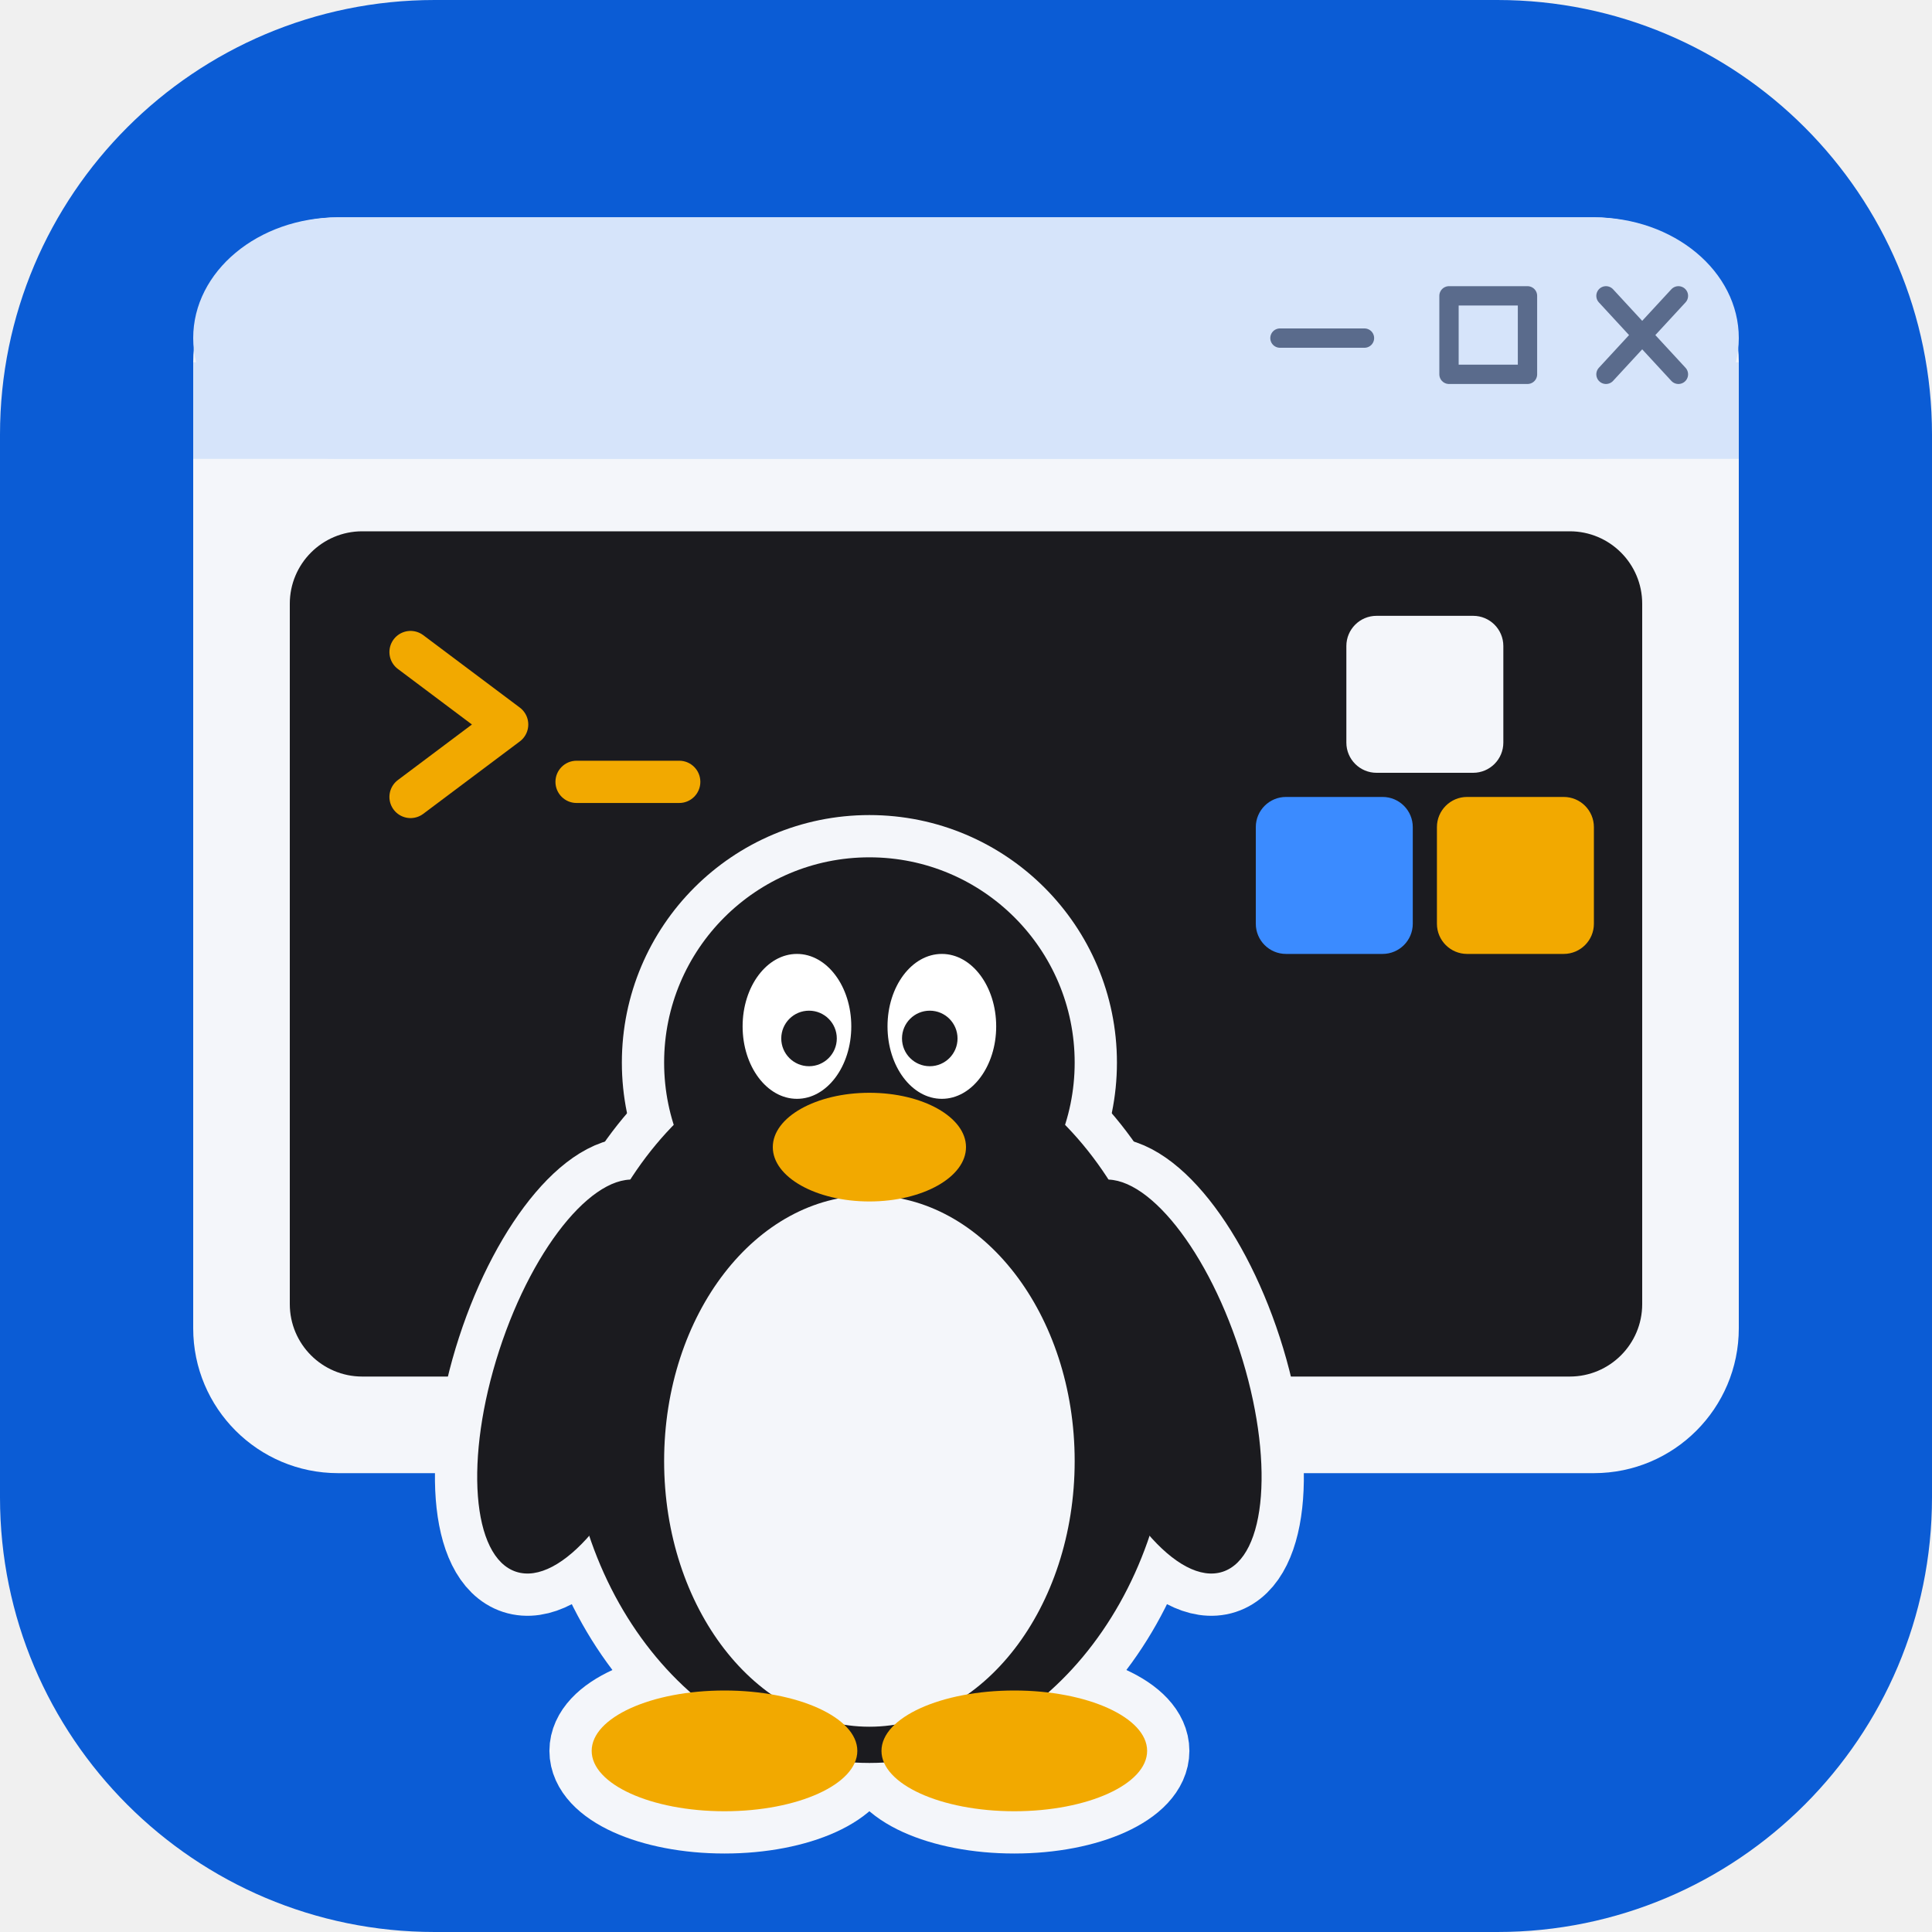
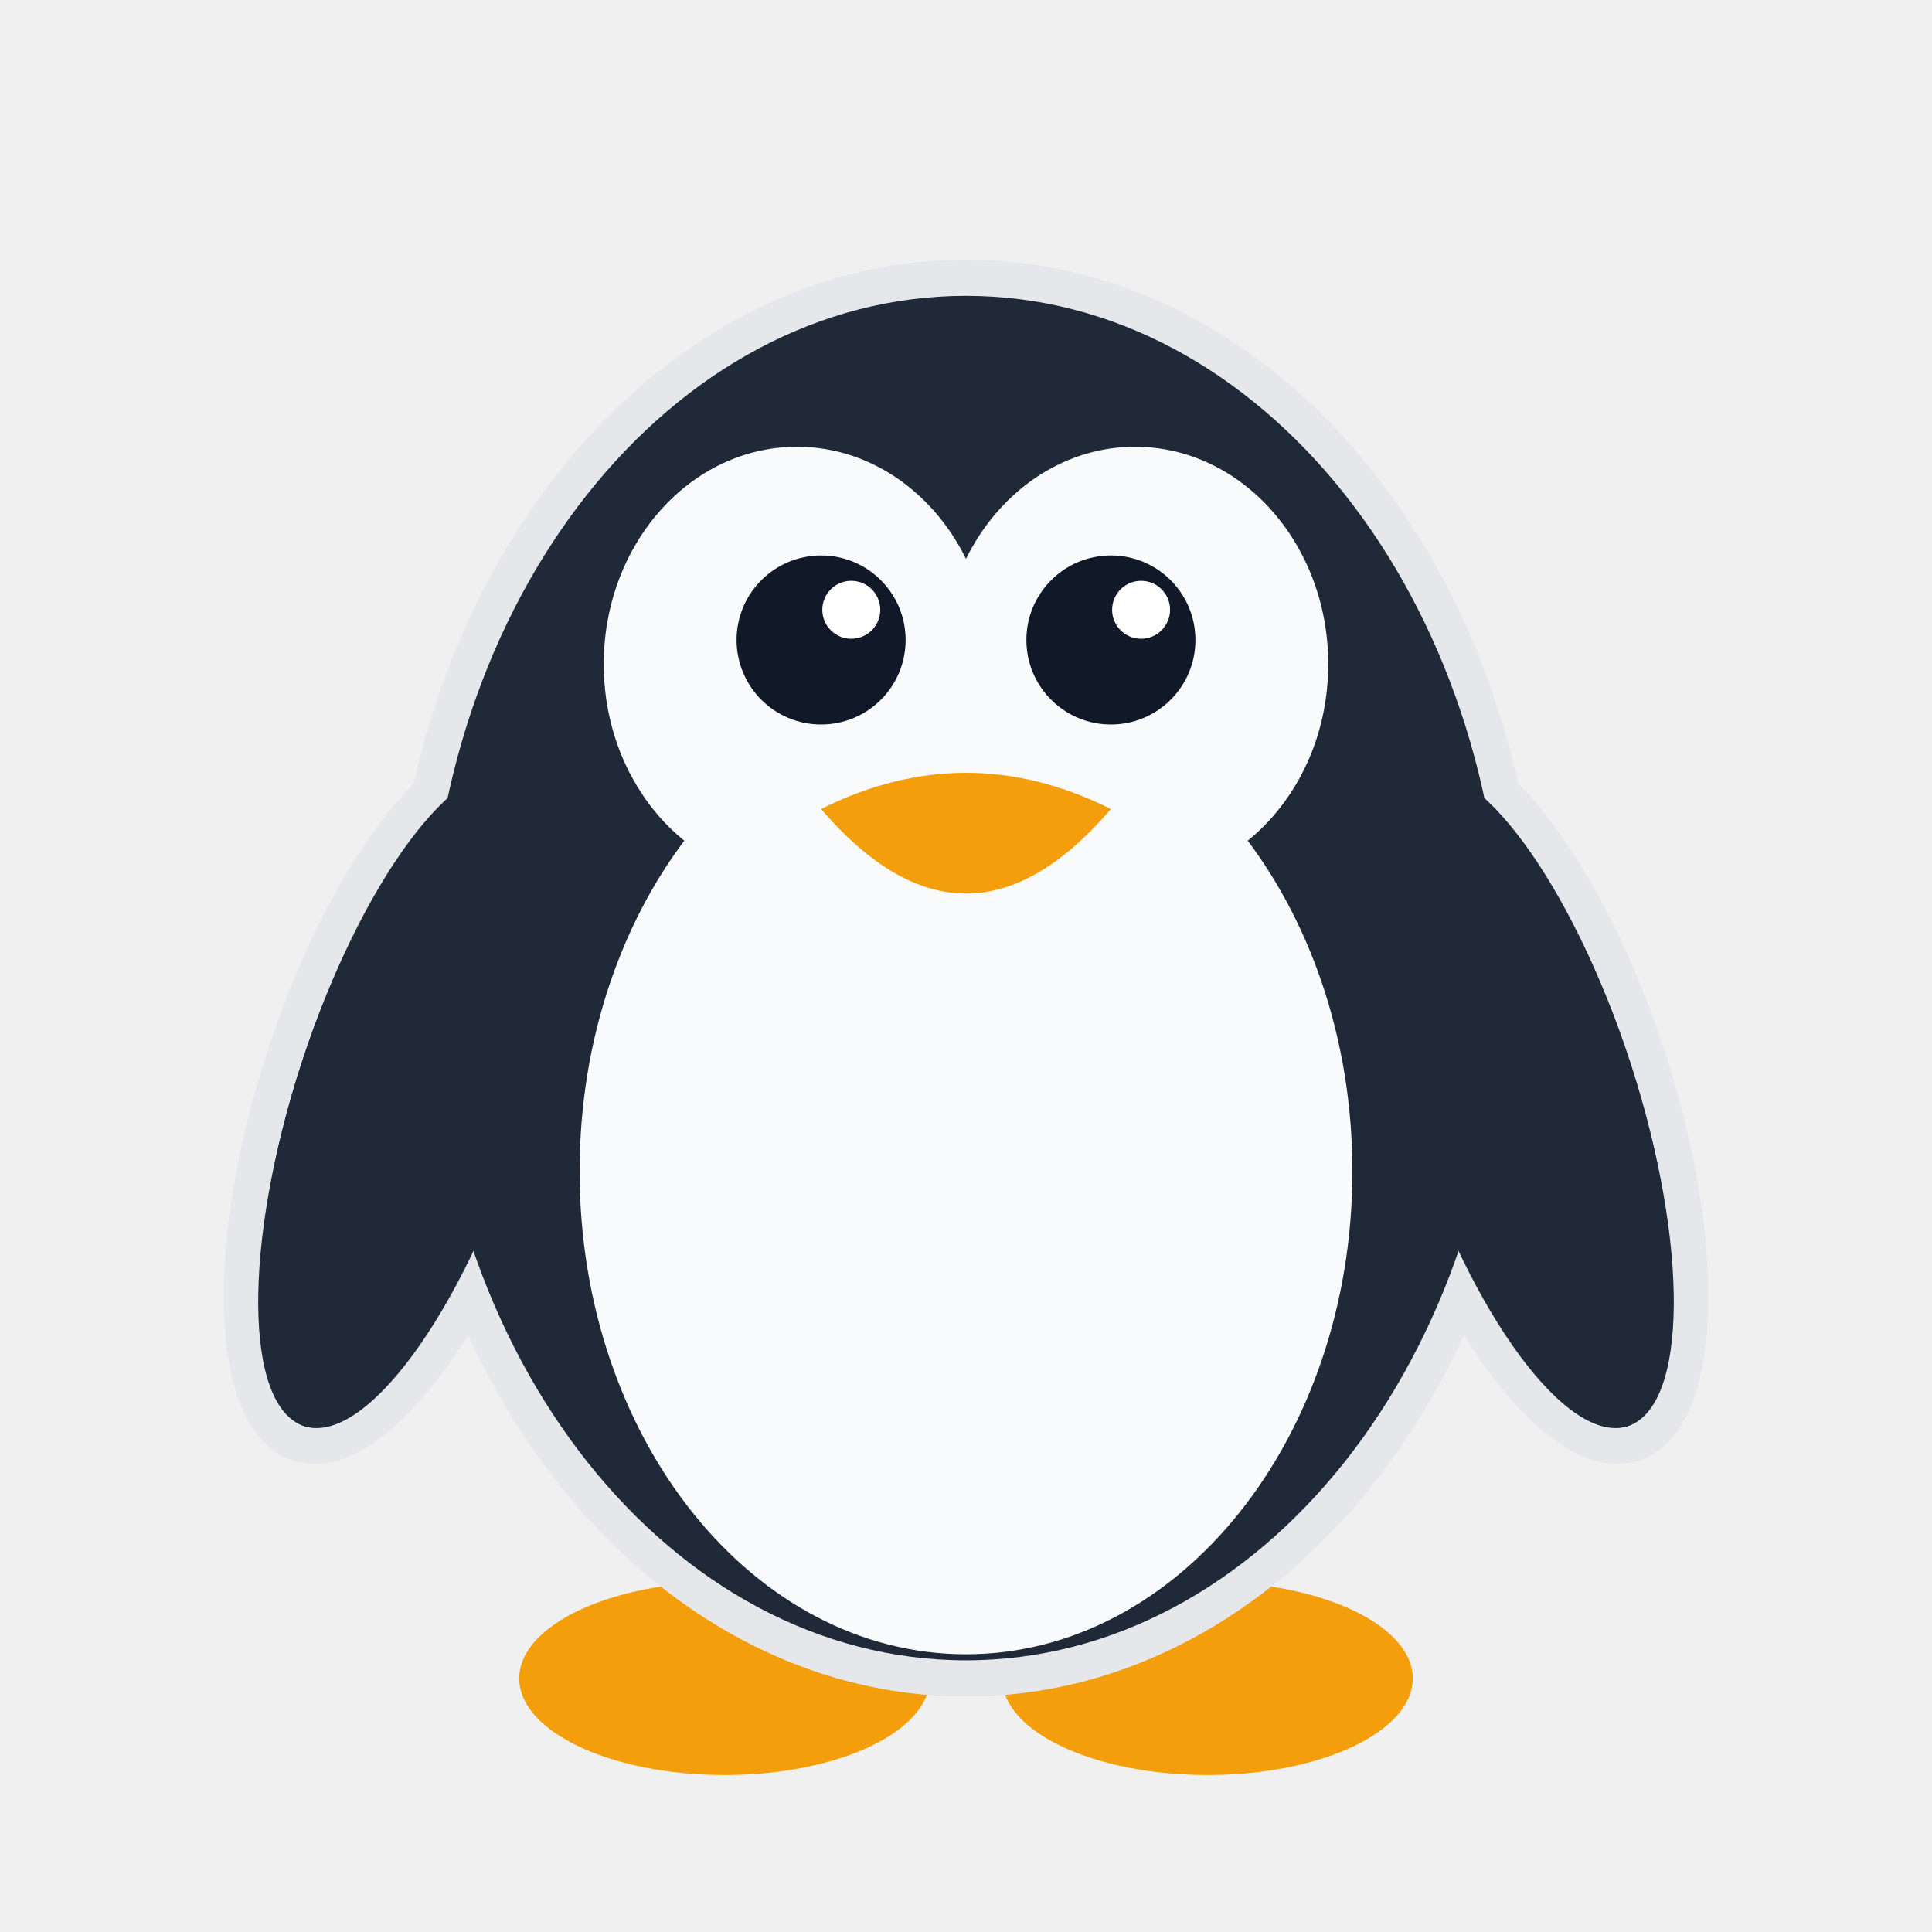
<svg xmlns="http://www.w3.org/2000/svg" width="1024" height="1024" viewBox="0 0 160 160">
-   <rect x="0" y="0" width="160" height="160" rx="36" fill="#0B5CD5" />
-   <rect x="16" y="18" width="128" height="104" rx="12" fill="#F4F6FA" />
-   <rect x="16" y="18" width="128" height="20" rx="12" fill="#D6E4FA" />
-   <rect x="16" y="30" width="128" height="8" fill="#D6E4FA" />
-   <path d="M106 28 H113 M120 24.5 H126.5 V31 H120 Z M133 24.5 L139 31 M139 24.5 L133 31" fill="none" stroke="#5A6B8C" stroke-width="1.6" stroke-linecap="round" stroke-linejoin="round" />
-   <rect x="24" y="44" width="112" height="70" rx="6" fill="#1B1B1F" />
-   <path d="M34 54 L42 60 L34 66" fill="none" stroke="#F2A900" stroke-width="3.5" stroke-linecap="round" stroke-linejoin="round" />
-   <rect x="46" y="63" width="12" height="3.5" rx="1.75" fill="#F2A900" />
-   <rect x="104" y="66" width="13" height="13" rx="2.5" fill="#3B8BFF" />
-   <rect x="119" y="66" width="13" height="13" rx="2.5" fill="#F2A900" />
-   <rect x="111.5" y="51" width="13" height="13" rx="2.5" fill="#F4F6FA" />
-   <g transform="translate(72 112)">
-     <g fill="#F4F6FA" stroke="#F4F6FA" stroke-width="7" stroke-linejoin="round">
-       <ellipse cx="-24" cy="2" rx="7" ry="17" transform="rotate(18 -24 2)" />
-       <ellipse cx="24" cy="2" rx="7" ry="17" transform="rotate(-18 24 2)" />
-       <ellipse cx="0" cy="4" rx="25" ry="30" />
-       <circle cx="0" cy="-24" r="17" />
-       <ellipse cx="-12" cy="33" rx="11" ry="5" />
-       <ellipse cx="12" cy="33" rx="11" ry="5" />
-     </g>
-     <ellipse cx="-24" cy="2" rx="7" ry="17" transform="rotate(18 -24 2)" fill="#1B1B1F" />
-     <ellipse cx="24" cy="2" rx="7" ry="17" transform="rotate(-18 24 2)" fill="#1B1B1F" />
-     <ellipse cx="0" cy="4" rx="25" ry="30" fill="#1B1B1F" />
-     <circle cx="0" cy="-24" r="17" fill="#1B1B1F" />
-     <ellipse cx="0" cy="9" rx="17" ry="22" fill="#F4F6FA" />
-     <ellipse cx="-6" cy="-27" rx="4.5" ry="6" fill="#FFFFFF" />
-     <ellipse cx="6" cy="-27" rx="4.5" ry="6" fill="#FFFFFF" />
-     <circle cx="-5" cy="-26" r="2.3" fill="#1B1B1F" />
-     <circle cx="5" cy="-26" r="2.3" fill="#1B1B1F" />
-     <ellipse cx="0" cy="-17" rx="8" ry="4.5" fill="#F2A900" />
-     <ellipse cx="-12" cy="33" rx="11" ry="5" fill="#F2A900" />
-     <ellipse cx="12" cy="33" rx="11" ry="5" fill="#F2A900" />
+   <g transform="translate(0 -7)">
+     <ellipse cx="60" cy="146" rx="17" ry="8" fill="#F59E0B" />
+     <ellipse cx="100" cy="146" rx="17" ry="8" fill="#F59E0B" />
+     <ellipse cx="34" cy="98" rx="11" ry="30" transform="rotate(18 34 98)" fill="#1F2937" stroke="#E5E7EB" stroke-width="3" />
+     <ellipse cx="126" cy="98" rx="11" ry="30" transform="rotate(-18 126 98)" fill="#1F2937" stroke="#E5E7EB" stroke-width="3" />
+     <ellipse cx="80" cy="88" rx="46" ry="58" fill="#1F2937" stroke="#E5E7EB" stroke-width="3" />
+     <ellipse cx="34" cy="98" rx="9.5" ry="28.5" transform="rotate(18 34 98)" fill="#1F2937" />
+     <ellipse cx="126" cy="98" rx="9.5" ry="28.5" transform="rotate(-18 126 98)" fill="#1F2937" />
+     <ellipse cx="80" cy="104" rx="32" ry="40" fill="#F8FAFC" />
+     <ellipse cx="66" cy="62" rx="16" ry="18" fill="#F8FAFC" />
+     <ellipse cx="94" cy="62" rx="16" ry="18" fill="#F8FAFC" />
+     <circle cx="68" cy="60" r="7" fill="#111827" />
+     <circle cx="92" cy="60" r="7" fill="#111827" />
+     <circle cx="70.5" cy="57.5" r="2.4" fill="#FFFFFF" />
+     <circle cx="94.5" cy="57.5" r="2.4" fill="#FFFFFF" />
+     <path d="M68 74 Q80 68 92 74 Q80 88 68 74 Z" fill="#F59E0B" />
  </g>
</svg>
